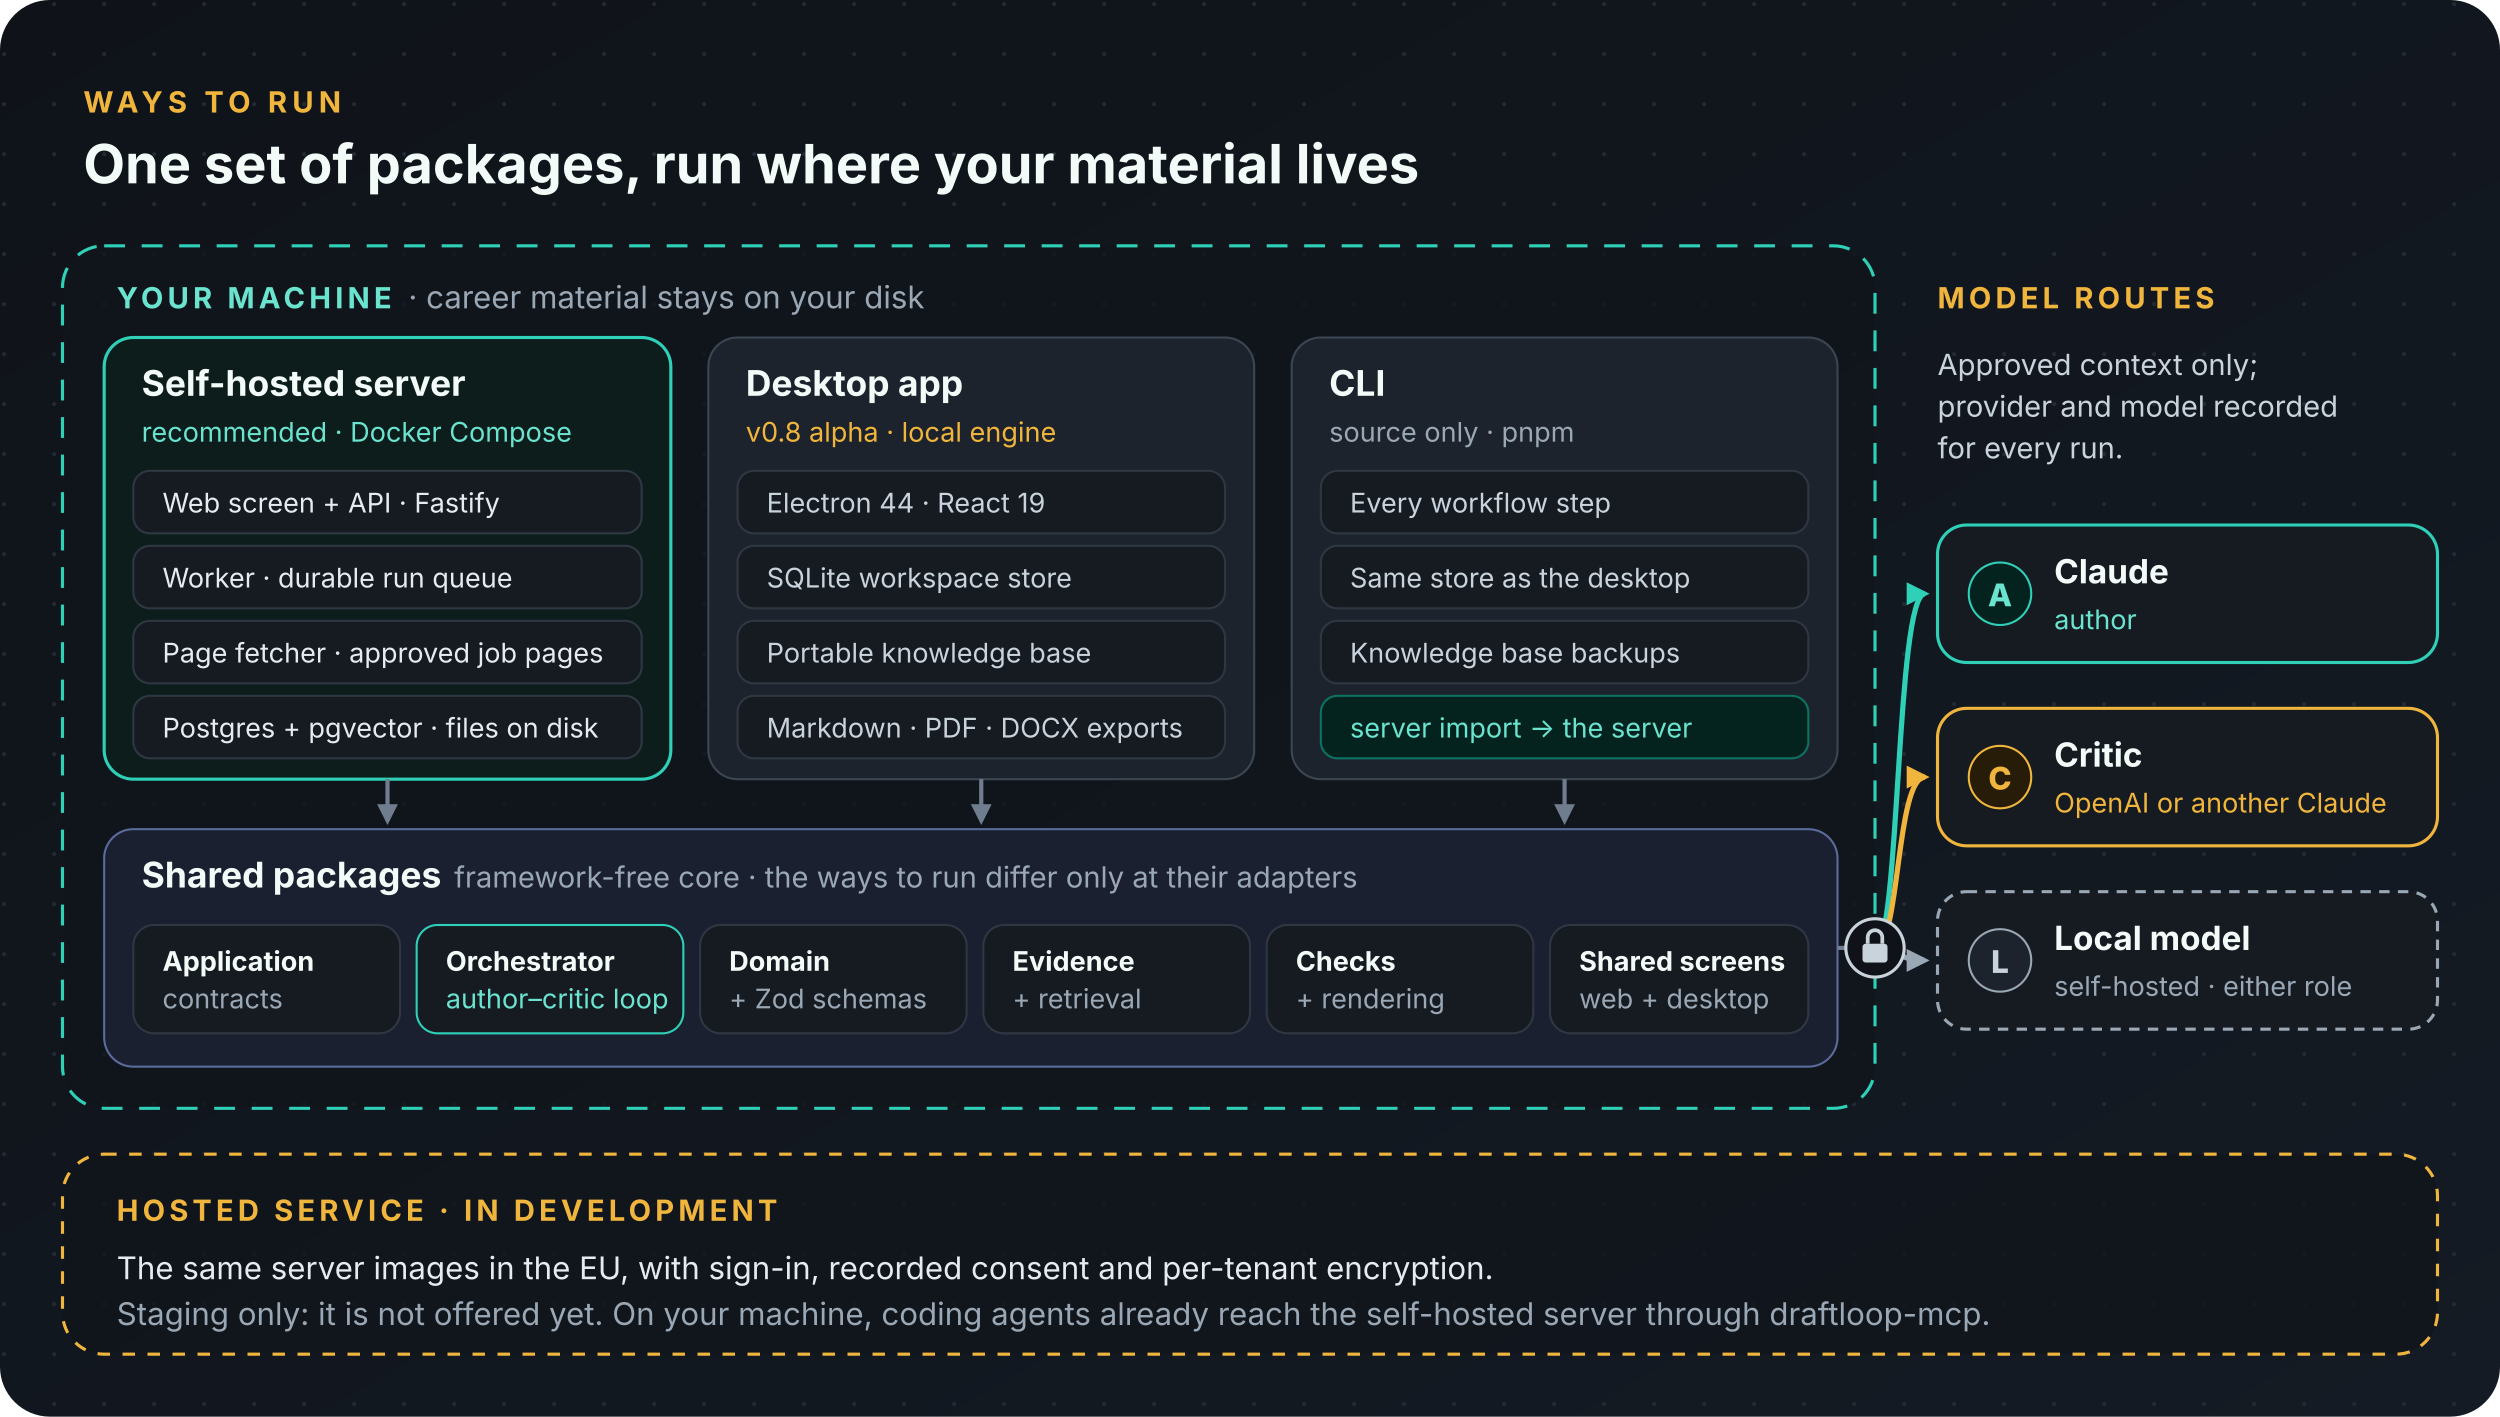
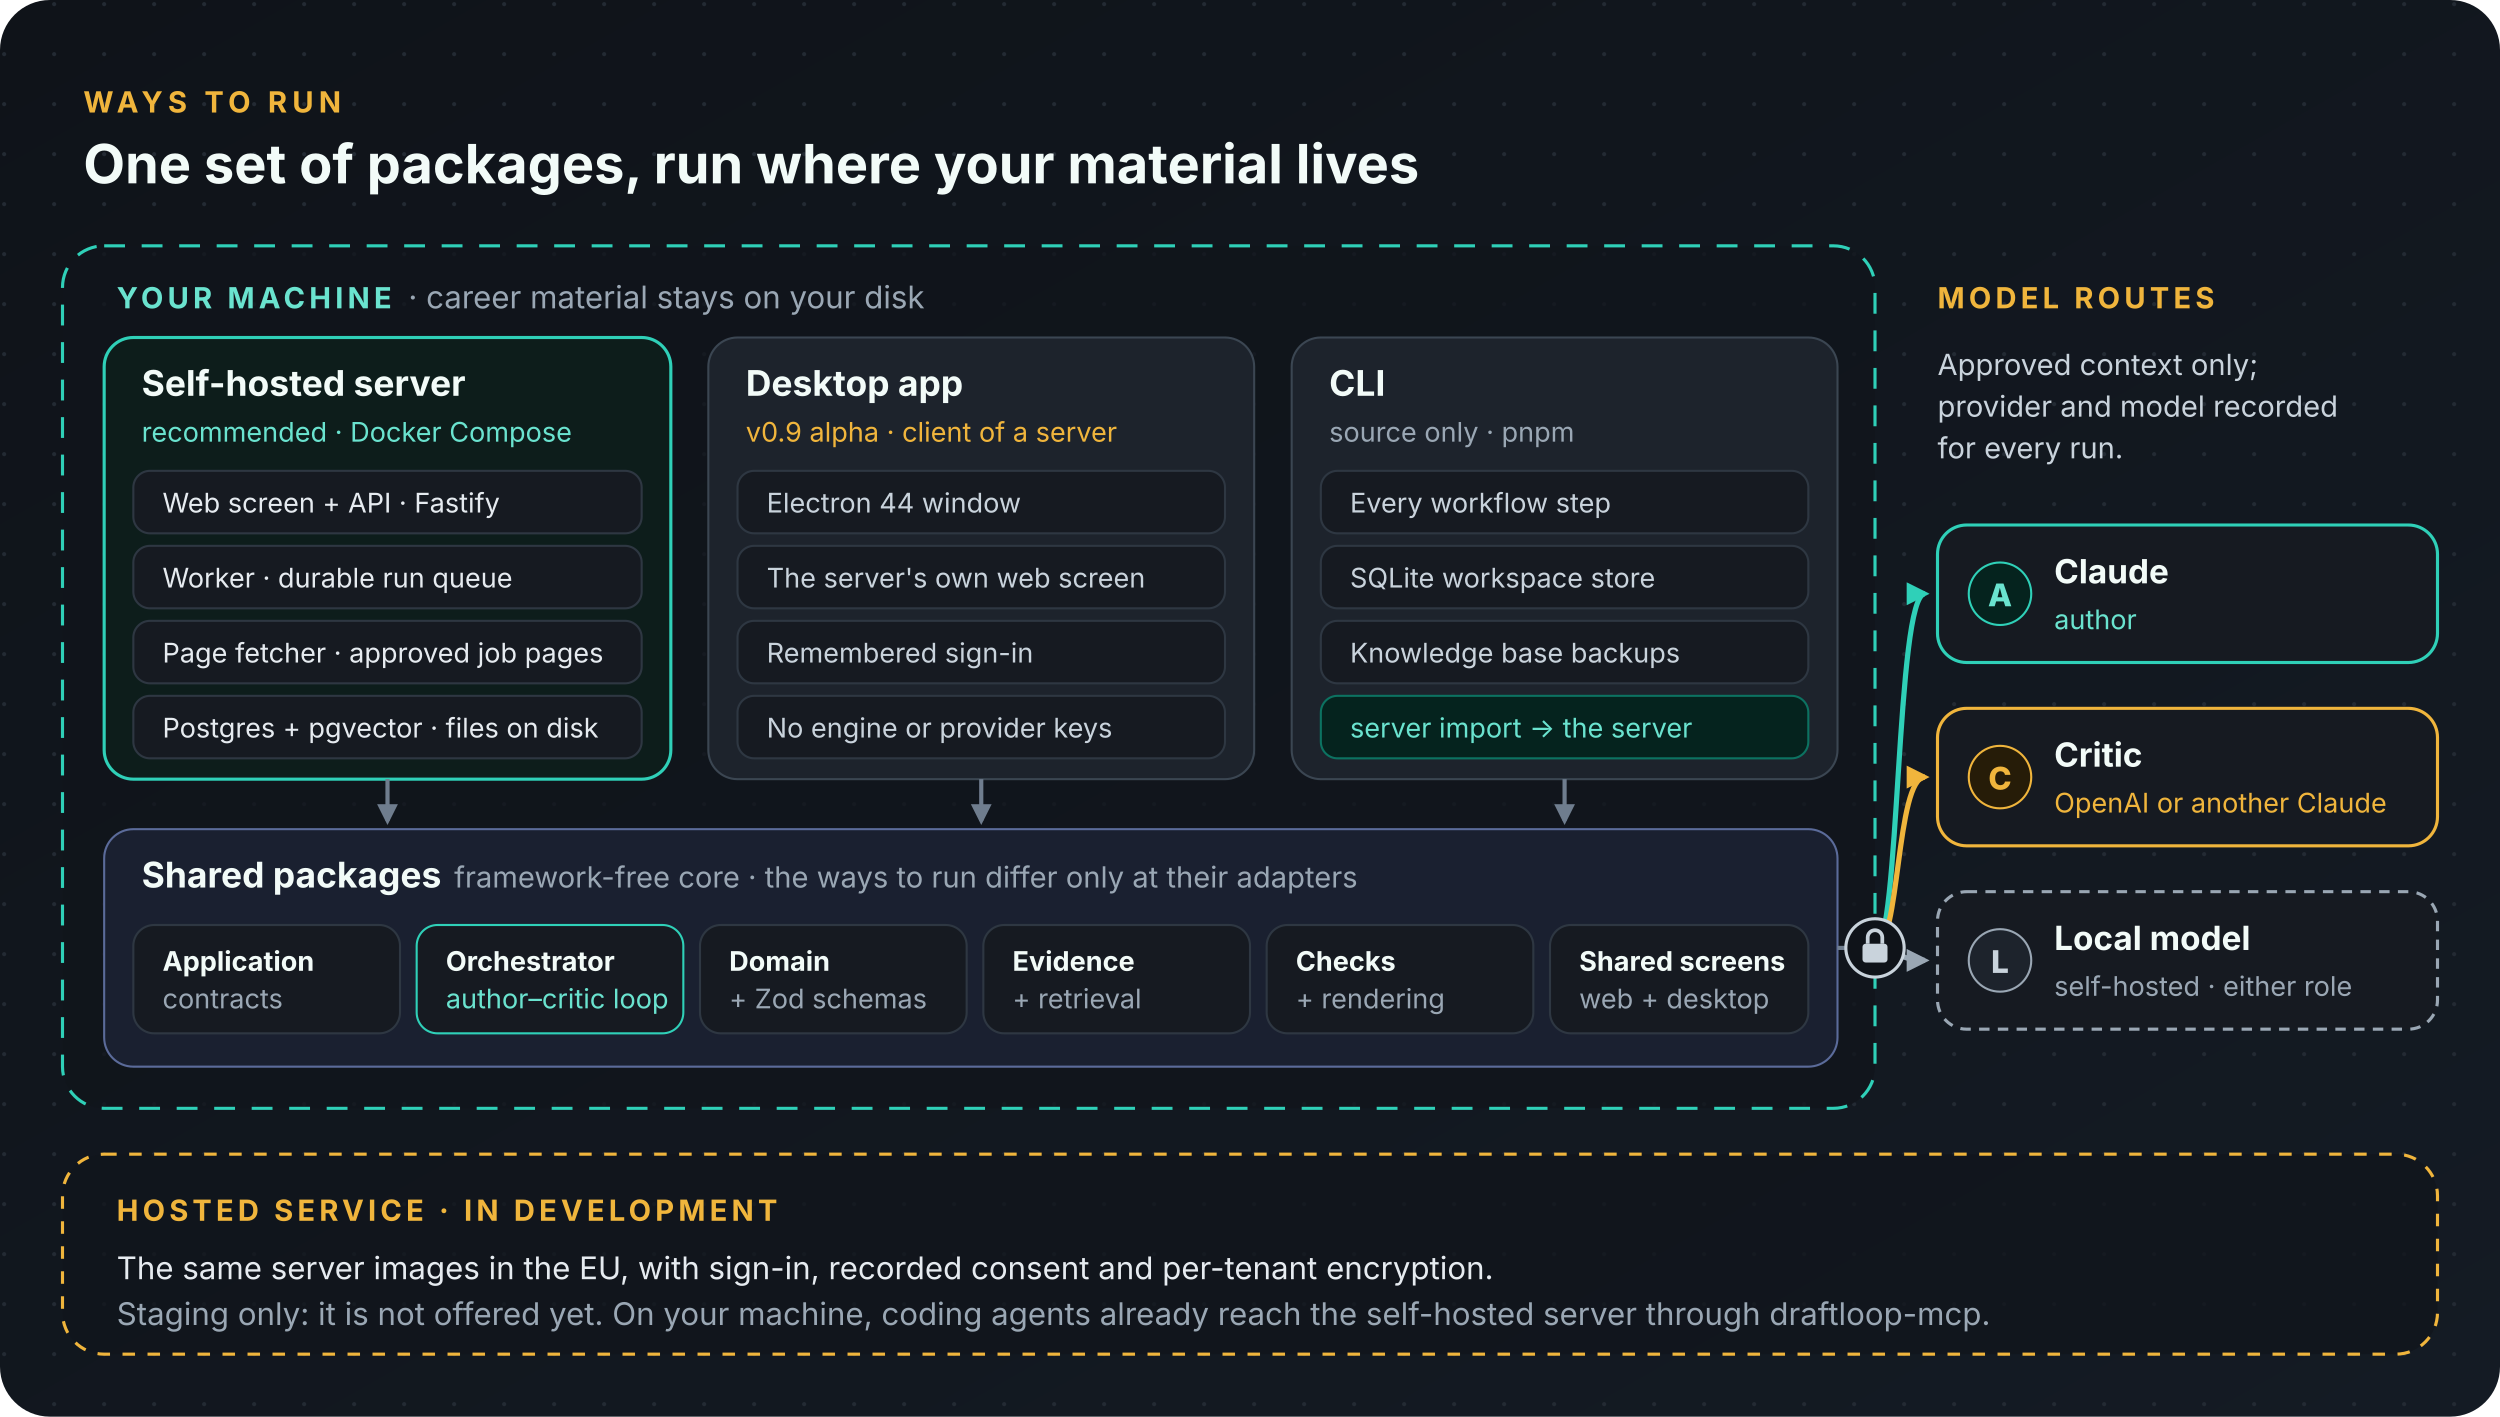
<svg xmlns="http://www.w3.org/2000/svg" width="1200" height="680" viewBox="0 0 1200 680" role="img" aria-labelledby="title desc">
  <defs>
    <linearGradient id="bg" x1="0" y1="0" x2="1" y2="1">
      <stop offset="0" stop-color="#0f1319" />
      <stop offset="1" stop-color="#141b24" />
    </linearGradient>
    <pattern id="dots" width="24" height="24" patternUnits="userSpaceOnUse">
      <circle cx="2" cy="2" r="1" fill="#232a33" />
    </pattern>
    <marker id="arrow" viewBox="0 0 10 10" refX="8" refY="5" markerWidth="10" markerHeight="10" markerUnits="userSpaceOnUse" orient="auto">
      <path d="M0 0 L10 5 L0 10 z" fill="#6f7d8e" />
    </marker>
    <marker id="arrowTeal" viewBox="0 0 10 10" refX="8" refY="5" markerWidth="11" markerHeight="11" markerUnits="userSpaceOnUse" orient="auto">
      <path d="M0 0 L10 5 L0 10 z" fill="#2fd0b8" />
    </marker>
    <marker id="arrowAmber" viewBox="0 0 10 10" refX="8" refY="5" markerWidth="11" markerHeight="11" markerUnits="userSpaceOnUse" orient="auto">
      <path d="M0 0 L10 5 L0 10 z" fill="#f0b53c" />
    </marker>
    <marker id="arrowGrey" viewBox="0 0 10 10" refX="8" refY="5" markerWidth="11" markerHeight="11" markerUnits="userSpaceOnUse" orient="auto">
      <path d="M0 0 L10 5 L0 10 z" fill="#9aa7b4" />
    </marker>
  </defs>
  <rect width="1200" height="680" rx="24" fill="url(#bg)" />
  <rect width="1200" height="680" rx="24" fill="url(#dots)" />
  <g font-family="Inter, 'Segoe UI', 'Helvetica Neue', Helvetica, Arial, sans-serif">
    <text x="40" y="54" font-size="14" font-weight="700" letter-spacing="2.5" fill="#f0b53c">WAYS TO RUN</text>
    <text x="40" y="88" font-size="26" font-weight="700" fill="#f2fbf8">One set of packages, run where your material lives</text>
    <rect x="30" y="118" width="870" height="414" rx="20" fill="#11151b" fill-opacity="0.75" stroke="#2fd0b8" stroke-width="1.5" stroke-dasharray="10 8" />
    <text x="56" y="148" font-size="14" font-weight="700" letter-spacing="2" fill="#6ae3cf">YOUR MACHINE</text>
    <text x="196" y="148" font-size="15" fill="#9aa7b4">· career material stays on your disk</text>
    <rect x="50" y="162" width="272" height="212" rx="14" fill="#0d1d1b" stroke="#2fd0b8" stroke-width="1.5" />
    <text x="68" y="190" font-size="17" font-weight="700" fill="#f2fbf8">Self-hosted server</text>
    <text x="68" y="212" font-size="13" fill="#6ae3cf">recommended · Docker Compose</text>
    <g font-size="13" fill="#e6ebf0">
      <rect x="64" y="226" width="244" height="30" rx="8" fill="#161a21" stroke="#2e3742" />
      <text x="78" y="246">Web screen + API · Fastify</text>
      <rect x="64" y="262" width="244" height="30" rx="8" fill="#161a21" stroke="#2e3742" />
      <text x="78" y="282">Worker · durable run queue</text>
      <rect x="64" y="298" width="244" height="30" rx="8" fill="#161a21" stroke="#2e3742" />
      <text x="78" y="318">Page fetcher · approved job pages</text>
      <rect x="64" y="334" width="244" height="30" rx="8" fill="#161a21" stroke="#2e3742" />
      <text x="78" y="354">Postgres + pgvector · files on disk</text>
    </g>
    <rect x="340" y="162" width="262" height="212" rx="14" fill="#1d232c" stroke="#3b4652" />
    <text x="358" y="190" font-size="17" font-weight="700" fill="#f2fbf8">Desktop app</text>
-     <text x="358" y="212" font-size="13" fill="#f0b53c">v0.8 alpha · local engine</text>
+     <text x="358" y="212" font-size="13" fill="#f0b53c">v0.9 alpha · client of a server</text>
    <g font-size="13" fill="#c9d3dc">
      <rect x="354" y="226" width="234" height="30" rx="8" fill="#161a21" stroke="#2e3742" />
-       <text x="368" y="246">Electron 44 · React 19</text>
+       <text x="368" y="246">Electron 44 window</text>
      <rect x="354" y="262" width="234" height="30" rx="8" fill="#161a21" stroke="#2e3742" />
-       <text x="368" y="282">SQLite workspace store</text>
+       <text x="368" y="282">The server's own web screen</text>
      <rect x="354" y="298" width="234" height="30" rx="8" fill="#161a21" stroke="#2e3742" />
-       <text x="368" y="318">Portable knowledge base</text>
+       <text x="368" y="318">Remembered sign-in</text>
      <rect x="354" y="334" width="234" height="30" rx="8" fill="#161a21" stroke="#2e3742" />
-       <text x="368" y="354">Markdown · PDF · DOCX exports</text>
+       <text x="368" y="354">No engine or provider keys</text>
    </g>
    <rect x="620" y="162" width="262" height="212" rx="14" fill="#1d232c" stroke="#3b4652" />
    <text x="638" y="190" font-size="17" font-weight="700" fill="#f2fbf8">CLI</text>
    <text x="638" y="212" font-size="13" fill="#9aa7b4">source only · pnpm</text>
    <g font-size="13" fill="#c9d3dc">
      <rect x="634" y="226" width="234" height="30" rx="8" fill="#161a21" stroke="#2e3742" />
      <text x="648" y="246">Every workflow step</text>
      <rect x="634" y="262" width="234" height="30" rx="8" fill="#161a21" stroke="#2e3742" />
-       <text x="648" y="282">Same store as the desktop</text>
+       <text x="648" y="282">SQLite workspace store</text>
      <rect x="634" y="298" width="234" height="30" rx="8" fill="#161a21" stroke="#2e3742" />
      <text x="648" y="318">Knowledge base backups</text>
      <rect x="634" y="334" width="234" height="30" rx="8" fill="#05231e" stroke="#0c7261" />
      <text x="648" y="354" fill="#6ae3cf">server import → the server</text>
    </g>
    <path d="M186 374 V 394" stroke="#6f7d8e" stroke-width="2" marker-end="url(#arrow)" />
    <path d="M471 374 V 394" stroke="#6f7d8e" stroke-width="2" marker-end="url(#arrow)" />
    <path d="M751 374 V 394" stroke="#6f7d8e" stroke-width="2" marker-end="url(#arrow)" />
    <rect x="50" y="398" width="832" height="114" rx="14" fill="#1a2030" stroke="#5b6b9a" />
    <text x="68" y="426" font-size="17" font-weight="700" fill="#f2fbf8">Shared packages</text>
    <text x="218" y="426" font-size="14" fill="#9aa7b4">framework-free core · the ways to run differ only at their adapters</text>
    <g font-size="13" font-weight="700" fill="#f2fbf8">
      <rect x="64" y="444" width="128" height="52" rx="10" fill="#161a21" stroke="#2e3742" />
      <text x="78" y="466">Application</text>
      <text x="78" y="484" font-weight="400" fill="#9aa7b4">contracts</text>
      <rect x="200" y="444" width="128" height="52" rx="10" fill="#161a21" stroke="#2fd0b8" />
      <text x="214" y="466">Orchestrator</text>
      <text x="214" y="484" font-weight="400" fill="#6ae3cf">author–critic loop</text>
      <rect x="336" y="444" width="128" height="52" rx="10" fill="#161a21" stroke="#2e3742" />
      <text x="350" y="466">Domain</text>
      <text x="350" y="484" font-weight="400" fill="#9aa7b4">+ Zod schemas</text>
      <rect x="472" y="444" width="128" height="52" rx="10" fill="#161a21" stroke="#2e3742" />
      <text x="486" y="466">Evidence</text>
      <text x="486" y="484" font-weight="400" fill="#9aa7b4">+ retrieval</text>
      <rect x="608" y="444" width="128" height="52" rx="10" fill="#161a21" stroke="#2e3742" />
      <text x="622" y="466">Checks</text>
      <text x="622" y="484" font-weight="400" fill="#9aa7b4">+ rendering</text>
      <rect x="744" y="444" width="124" height="52" rx="10" fill="#161a21" stroke="#2e3742" />
      <text x="758" y="466">Shared screens</text>
      <text x="758" y="484" font-weight="400" fill="#9aa7b4">web + desktop</text>
    </g>
    <text x="930" y="148" font-size="14" font-weight="700" letter-spacing="2" fill="#f0b53c">MODEL ROUTES</text>
    <text x="930" y="180" font-size="14" fill="#c9d3dc">Approved context only;</text>
    <text x="930" y="200" font-size="14" fill="#c9d3dc">provider and model recorded</text>
    <text x="930" y="220" font-size="14" fill="#c9d3dc">for every run.</text>
    <rect x="930" y="252" width="240" height="66" rx="14" fill="#161a21" stroke="#2fd0b8" stroke-width="1.5" />
    <circle cx="960" cy="285" r="15" fill="#05231e" stroke="#2fd0b8" />
    <text x="960" y="291" font-size="15" font-weight="800" fill="#6ae3cf" text-anchor="middle">A</text>
    <text x="986" y="280" font-size="16" font-weight="700" fill="#f2fbf8">Claude</text>
    <text x="986" y="302" font-size="13" fill="#6ae3cf">author</text>
    <rect x="930" y="340" width="240" height="66" rx="14" fill="#161a21" stroke="#f0b53c" stroke-width="1.5" />
    <circle cx="960" cy="373" r="15" fill="#261c08" stroke="#f0b53c" />
    <text x="960" y="379" font-size="15" font-weight="800" fill="#f0b53c" text-anchor="middle">C</text>
    <text x="986" y="368" font-size="16" font-weight="700" fill="#f2fbf8">Critic</text>
    <text x="986" y="390" font-size="13" fill="#f0b53c">OpenAI or another Claude</text>
    <rect x="930" y="428" width="240" height="66" rx="14" fill="#161a21" stroke="#9aa7b4" stroke-width="1.5" stroke-dasharray="5 4" />
    <circle cx="960" cy="461" r="15" fill="#1d232c" stroke="#9aa7b4" />
    <text x="960" y="467" font-size="15" font-weight="800" fill="#c9d3dc" text-anchor="middle">L</text>
    <text x="986" y="456" font-size="16" font-weight="700" fill="#f2fbf8">Local model</text>
    <text x="986" y="478" font-size="13" fill="#9aa7b4">self-hosted · either role</text>
    <path d="M882 455 H 896" stroke="#6f7d8e" stroke-width="2" />
    <path d="M900 455 C 912 455, 910 285, 924 285" fill="none" stroke="#2fd0b8" stroke-width="2.5" marker-end="url(#arrowTeal)" />
    <path d="M900 455 C 912 455, 910 373, 924 373" fill="none" stroke="#f0b53c" stroke-width="2.5" marker-end="url(#arrowAmber)" />
    <path d="M900 455 C 912 455, 910 461, 924 461" fill="none" stroke="#9aa7b4" stroke-width="2.5" marker-end="url(#arrowGrey)" />
    <g transform="translate(900 455)">
      <circle r="14" fill="#0f1319" stroke="#c9d3dc" stroke-width="1.5" />
      <rect x="-6" y="-2" width="12" height="9" rx="1.5" fill="#c9d3dc" />
      <path d="M-3.5 -2 v-3 a3.5 3.5 0 0 1 7 0 v3" fill="none" stroke="#c9d3dc" stroke-width="1.8" />
    </g>
    <rect x="30" y="554" width="1140" height="96" rx="20" fill="#11151b" fill-opacity="0.75" stroke="#f0b53c" stroke-width="1.5" stroke-dasharray="6 6" />
    <text x="56" y="586" font-size="14" font-weight="700" letter-spacing="2" fill="#f0b53c">HOSTED SERVICE · IN DEVELOPMENT</text>
    <text x="56" y="614" font-size="15" fill="#e6ebf0">The same server images in the EU, with sign-in, recorded consent and per-tenant encryption.</text>
    <text x="56" y="636" font-size="15" fill="#9aa7b4">Staging only: it is not offered yet. On your machine, coding agents already reach the self-hosted server through draftloop-mcp.</text>
  </g>
</svg>
